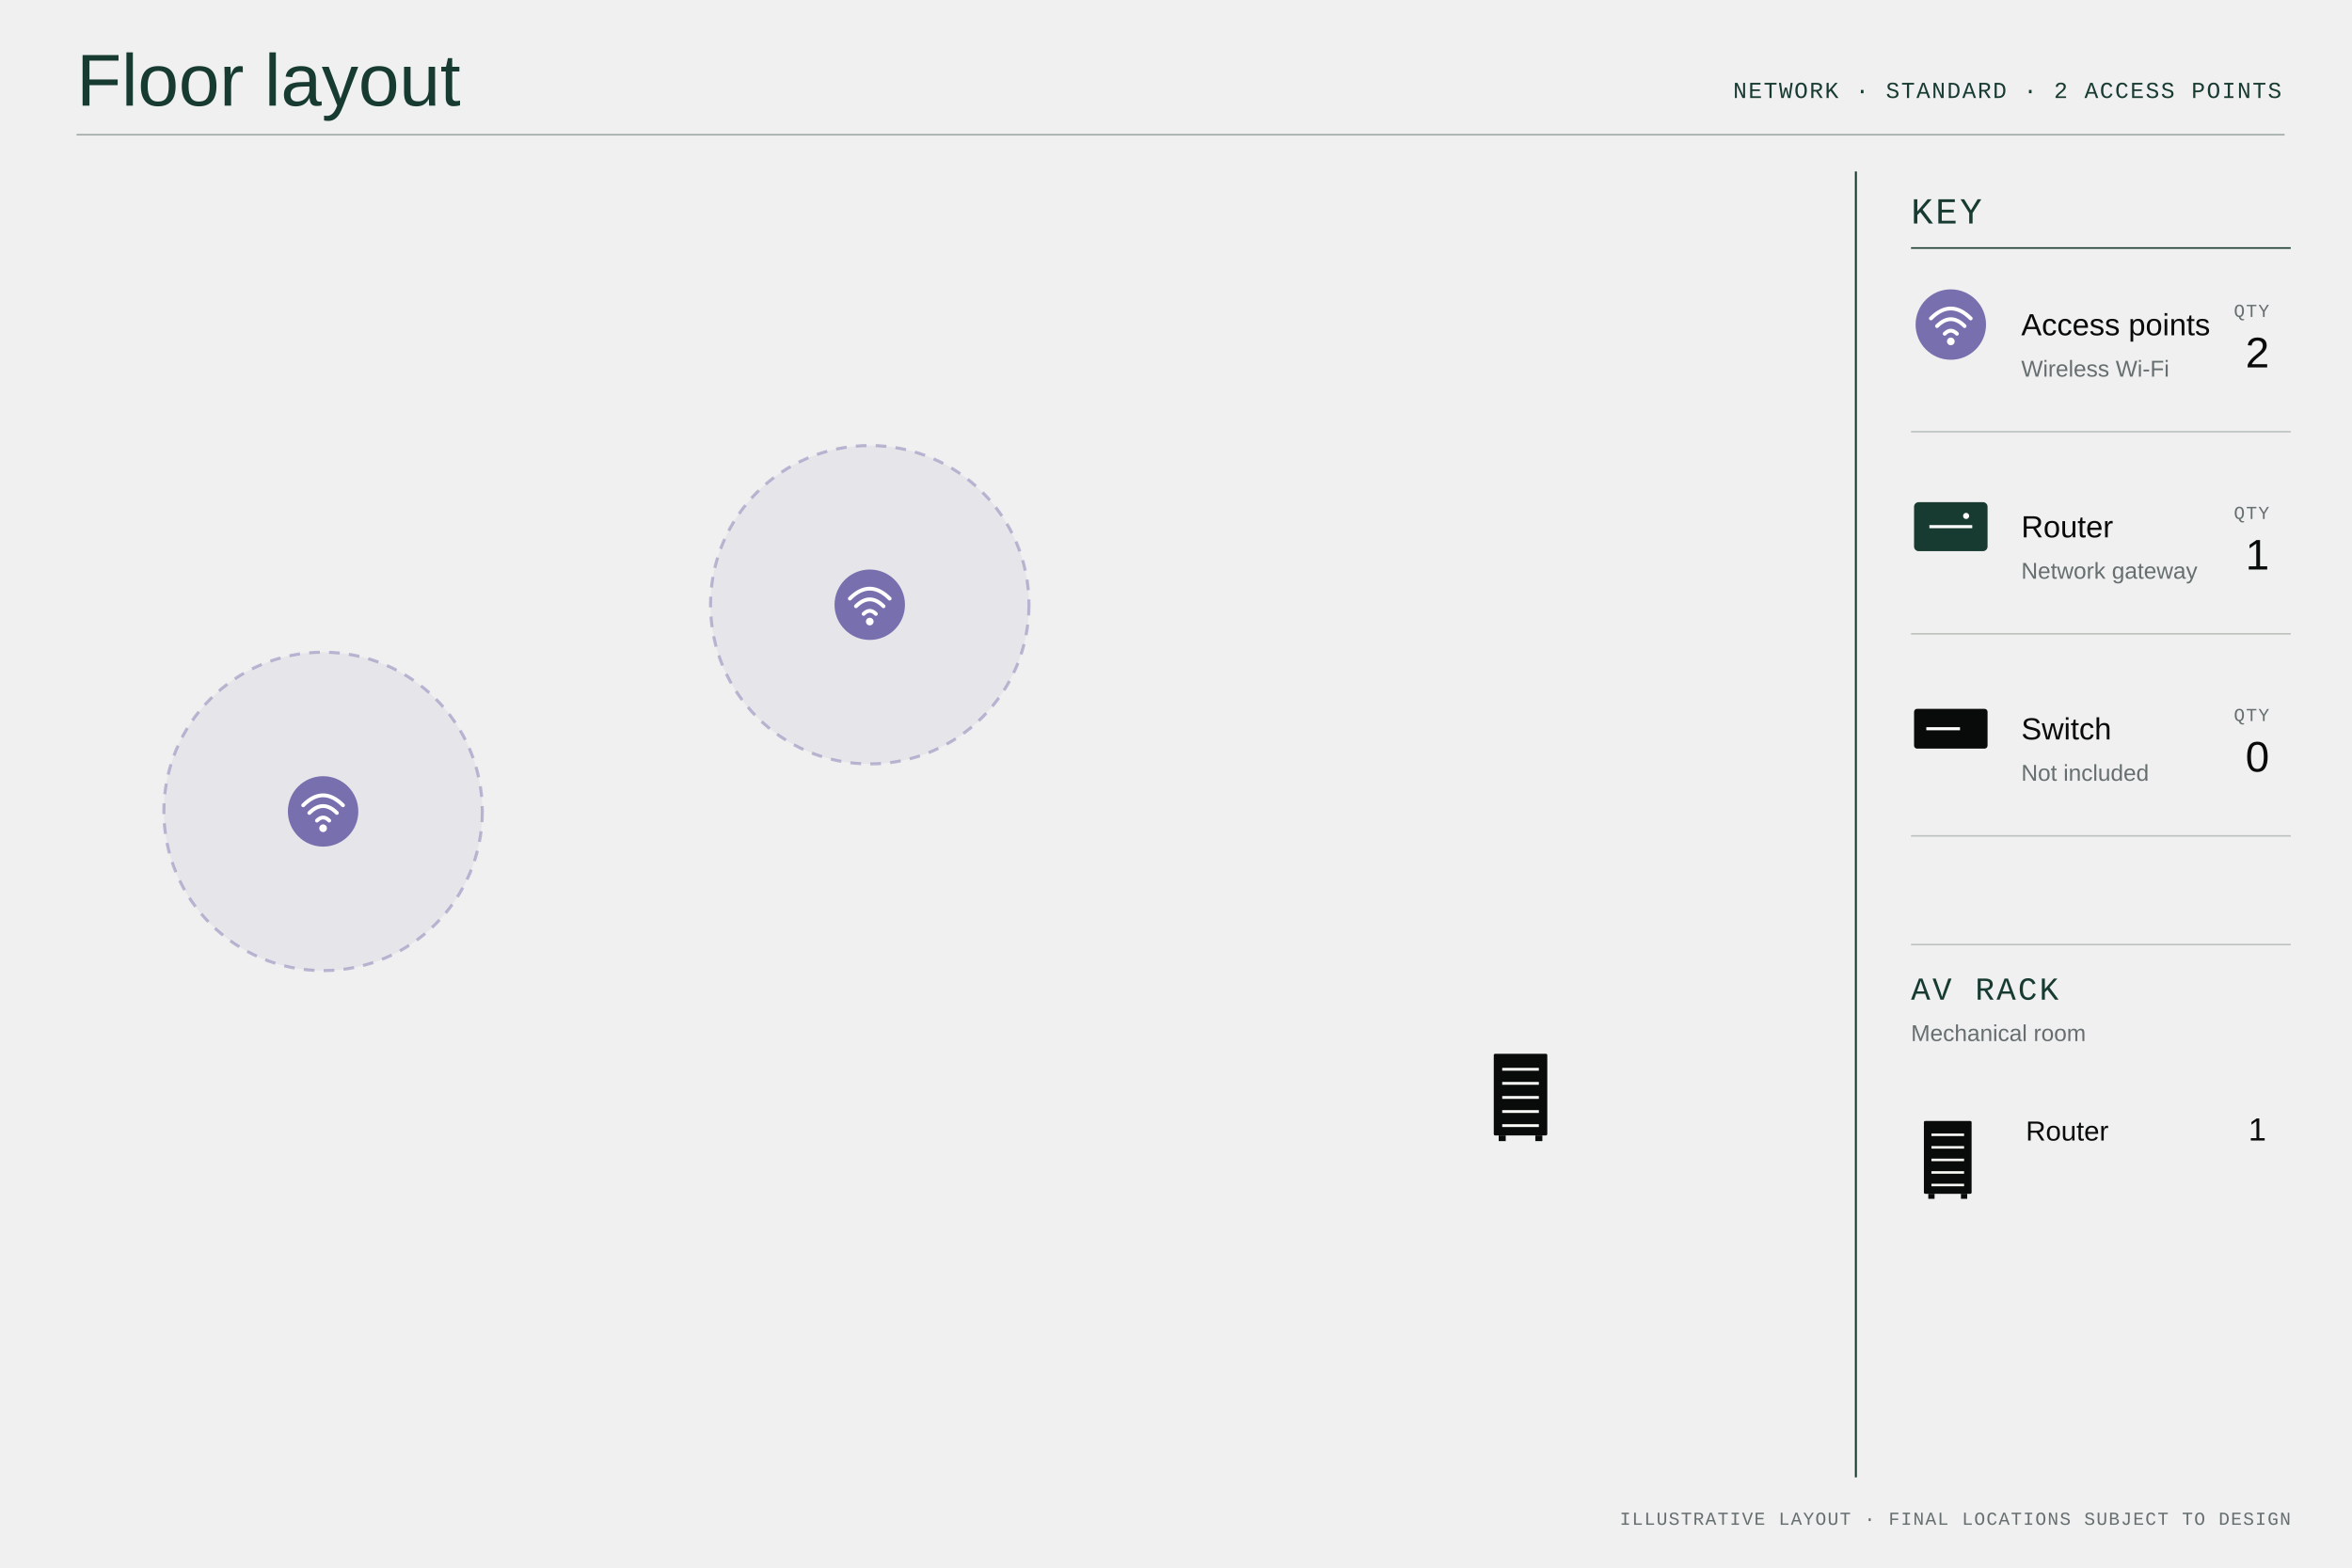
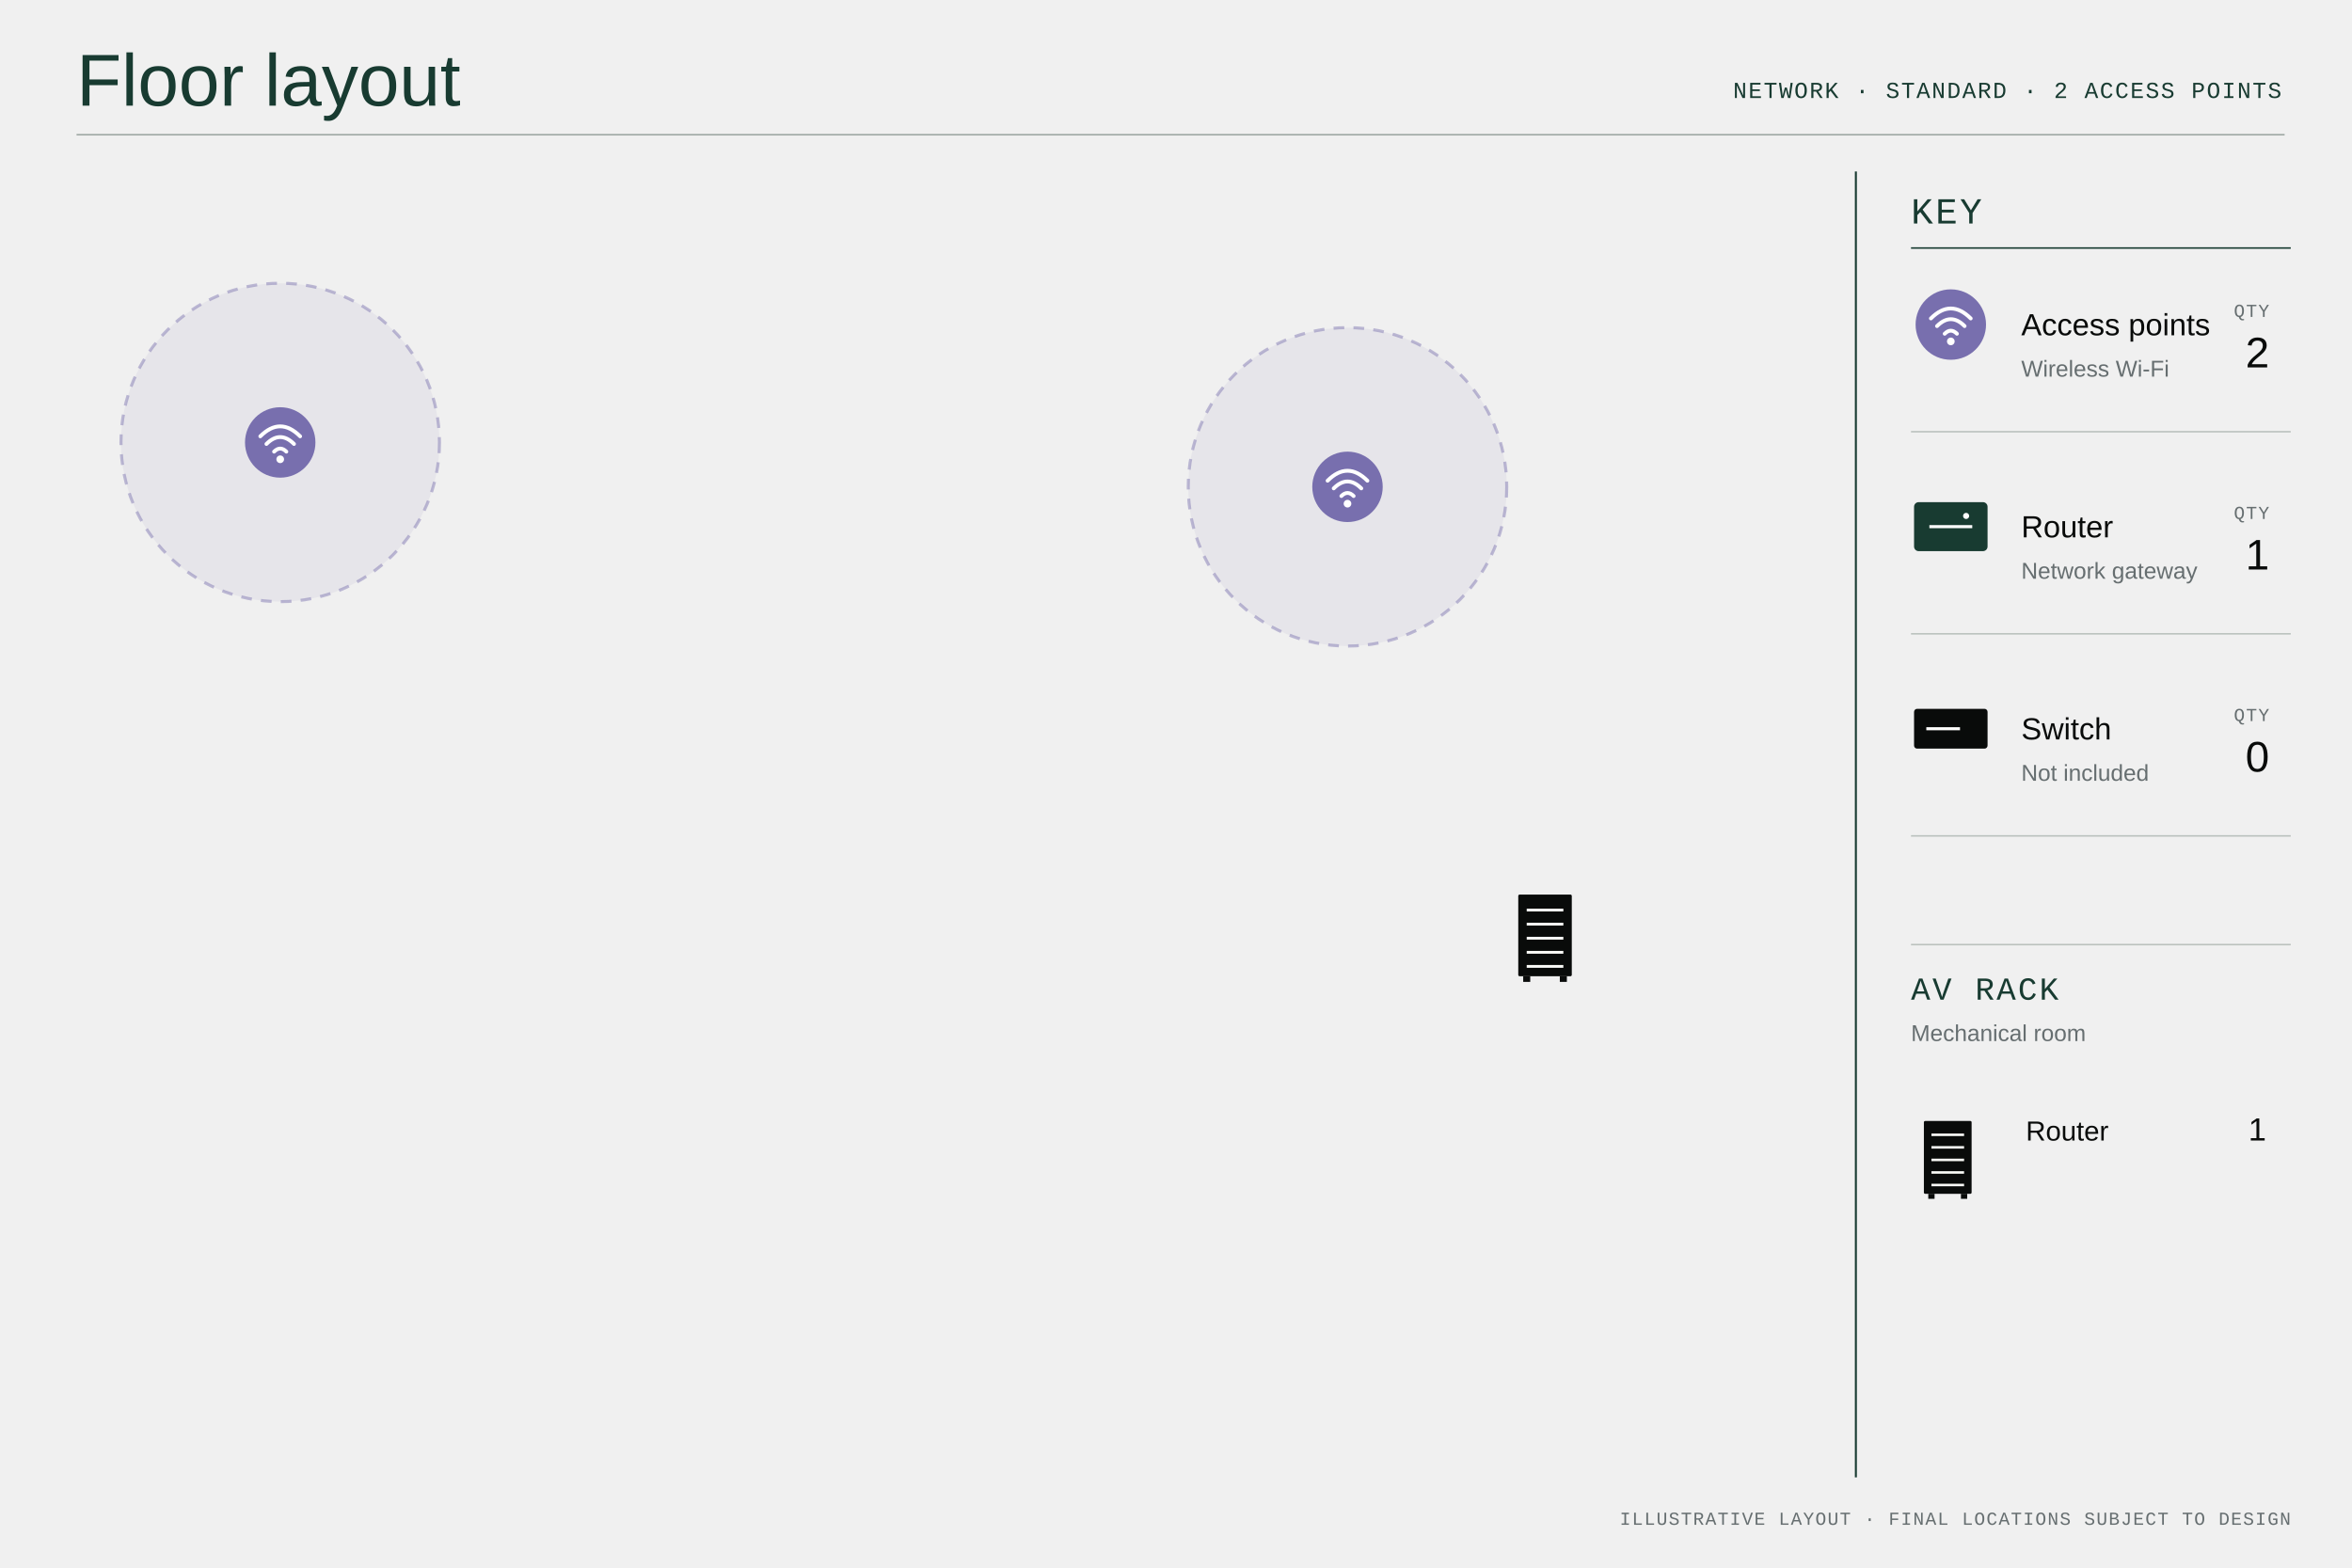
<svg xmlns="http://www.w3.org/2000/svg" viewBox="0 0 1536 1024" width="1536" height="1024" role="img" aria-label="Network Standard floor layout and equipment key">
  <text x="50" y="69" fill="#183B31" font-family="Arial,Helvetica,sans-serif" font-size="48">Floor layout</text>
  <text x="1490" y="64" fill="#183B31" font-family="IBM Plex Mono,Courier New,monospace" font-size="15" letter-spacing=".065em" text-anchor="end">NETWORK · STANDARD · 2 ACCESS POINTS</text>
  <line x1="50" y1="88" x2="1492" y2="88" stroke="#9DA7A3" stroke-width="1" />
-   <circle cx="568" cy="395" r="104" fill="#786FAE" fill-opacity=".08" stroke="#786FAE" stroke-opacity=".45" stroke-width="2" stroke-dasharray="7 6" />
-   <g transform="translate(568,395)">
+   <circle cx="880" cy="318" r="104" fill="#786FAE" fill-opacity=".08" stroke="#786FAE" stroke-opacity=".45" stroke-width="2" stroke-dasharray="7 6" />
+   <g transform="translate(880,318)">
    <circle r="23" fill="#786FAE" />
    <path d="M-13 -4q13 -13 26 0M-9 1q9 -9 18 0M-4 6q4 -4 8 0" fill="none" stroke="white" stroke-width="2.5" stroke-linecap="round" />
    <circle cy="11" r="2.5" fill="white" />
  </g>
-   <circle cx="211" cy="530" r="104" fill="#786FAE" fill-opacity=".08" stroke="#786FAE" stroke-opacity=".45" stroke-width="2" stroke-dasharray="7 6" />
-   <g transform="translate(211,530)">
+   <circle cx="183" cy="289" r="104" fill="#786FAE" fill-opacity=".08" stroke="#786FAE" stroke-opacity=".45" stroke-width="2" stroke-dasharray="7 6" />
+   <g transform="translate(183,289)">
    <circle r="23" fill="#786FAE" />
    <path d="M-13 -4q13 -13 26 0M-9 1q9 -9 18 0M-4 6q4 -4 8 0" fill="none" stroke="white" stroke-width="2.5" stroke-linecap="round" />
    <circle cy="11" r="2.5" fill="white" />
  </g>
-   <g transform="translate(993,715) scale(0.92)">
+   <g transform="translate(1009,611) scale(0.92)">
    <rect x="-19" y="-29" width="38" height="58" rx="1" fill="#090B0A" />
    <path d="M-13 -18h26M-13 -8h26M-13 2h26M-13 12h26M-13 22h26" stroke="#FAFBF7" stroke-width="2" />
    <path d="M-13 29v4m26 -4v4" stroke="#090B0A" stroke-width="5" />
  </g>
  <line x1="1212" y1="112" x2="1212" y2="965" stroke="#183B31" stroke-width="1.3" />
  <text x="1248" y="146" fill="#183B31" font-family="IBM Plex Mono,Courier New,monospace" font-size="24" letter-spacing=".065em">KEY</text>
  <line x1="1248" y1="162" x2="1496" y2="162" stroke="#183B31" stroke-width="1" />
  <g>
    <g transform="translate(1274,212)">
      <circle r="23" fill="#786FAE" />
      <path d="M-13 -4q13 -13 26 0M-9 1q9 -9 18 0M-4 6q4 -4 8 0" fill="none" stroke="white" stroke-width="2.5" stroke-linecap="round" />
      <circle cy="11" r="2.5" fill="white" />
    </g>
    <text x="1320" y="219" fill="#090B0A" font-family="Arial,Helvetica,sans-serif" font-size="20">Access points</text>
    <text x="1320" y="246" fill="#666E70" font-family="Arial,Helvetica,sans-serif" font-size="15">Wireless Wi-Fi</text>
    <text x="1482" y="207" fill="#666E70" font-family="IBM Plex Mono,Courier New,monospace" font-size="12" letter-spacing=".065em" text-anchor="end">QTY</text>
    <text x="1482" y="240" fill="#090B0A" font-family="Arial,Helvetica,sans-serif" font-size="28" text-anchor="end">2</text>
    <line x1="1248" y1="282" x2="1496" y2="282" stroke="#BBC2BE" stroke-width="1" />
  </g>
  <g>
    <g transform="translate(1274,344)">
      <rect x="-24" y="-16" width="48" height="32" rx="3" fill="#183B31" />
      <path d="M-14 0h28" stroke="white" stroke-width="2" />
      <circle cx="10" cy="-7" r="2" fill="white" />
    </g>
    <text x="1320" y="351" fill="#090B0A" font-family="Arial,Helvetica,sans-serif" font-size="20">Router</text>
    <text x="1320" y="378" fill="#666E70" font-family="Arial,Helvetica,sans-serif" font-size="15">Network gateway</text>
    <text x="1482" y="339" fill="#666E70" font-family="IBM Plex Mono,Courier New,monospace" font-size="12" letter-spacing=".065em" text-anchor="end">QTY</text>
    <text x="1482" y="372" fill="#090B0A" font-family="Arial,Helvetica,sans-serif" font-size="28" text-anchor="end">1</text>
    <line x1="1248" y1="414" x2="1496" y2="414" stroke="#BBC2BE" stroke-width="1" />
  </g>
  <g>
    <g transform="translate(1274,476)">
      <rect x="-24" y="-13" width="48" height="26" rx="2" fill="#090B0A" />
      <path d="M-16 0h22" stroke="white" stroke-width="2" />
    </g>
    <text x="1320" y="483" fill="#090B0A" font-family="Arial,Helvetica,sans-serif" font-size="20">Switch</text>
    <text x="1320" y="510" fill="#666E70" font-family="Arial,Helvetica,sans-serif" font-size="15">Not included</text>
    <text x="1482" y="471" fill="#666E70" font-family="IBM Plex Mono,Courier New,monospace" font-size="12" letter-spacing=".065em" text-anchor="end">QTY</text>
    <text x="1482" y="504" fill="#090B0A" font-family="Arial,Helvetica,sans-serif" font-size="28" text-anchor="end">0</text>
    <line x1="1248" y1="546" x2="1496" y2="546" stroke="#BBC2BE" stroke-width="1" />
  </g>
  <line x1="1248" y1="617" x2="1496" y2="617" stroke="#BBC2BE" stroke-width="1" />
  <text x="1248" y="653" fill="#183B31" font-family="IBM Plex Mono,Courier New,monospace" font-size="21" letter-spacing=".065em">AV RACK</text>
  <text x="1248" y="680" fill="#666E70" font-family="Arial,Helvetica,sans-serif" font-size="15">Mechanical room</text>
  <g transform="translate(1272,756) scale(0.82)">
    <rect x="-19" y="-29" width="38" height="58" rx="1" fill="#090B0A" />
    <path d="M-13 -18h26M-13 -8h26M-13 2h26M-13 12h26M-13 22h26" stroke="#FAFBF7" stroke-width="2" />
    <path d="M-13 29v4m26 -4v4" stroke="#090B0A" stroke-width="5" />
  </g>
  <text x="1323" y="745" fill="#090B0A" font-family="Arial,Helvetica,sans-serif" font-size="18">Router</text>
  <text x="1480" y="745" fill="#090B0A" font-family="Arial,Helvetica,sans-serif" font-size="21" text-anchor="end">1</text>
  <text x="1496" y="996" fill="#666E70" font-family="IBM Plex Mono,Courier New,monospace" font-size="12" letter-spacing=".065em" text-anchor="end">ILLUSTRATIVE LAYOUT · FINAL LOCATIONS SUBJECT TO DESIGN</text>
</svg>
